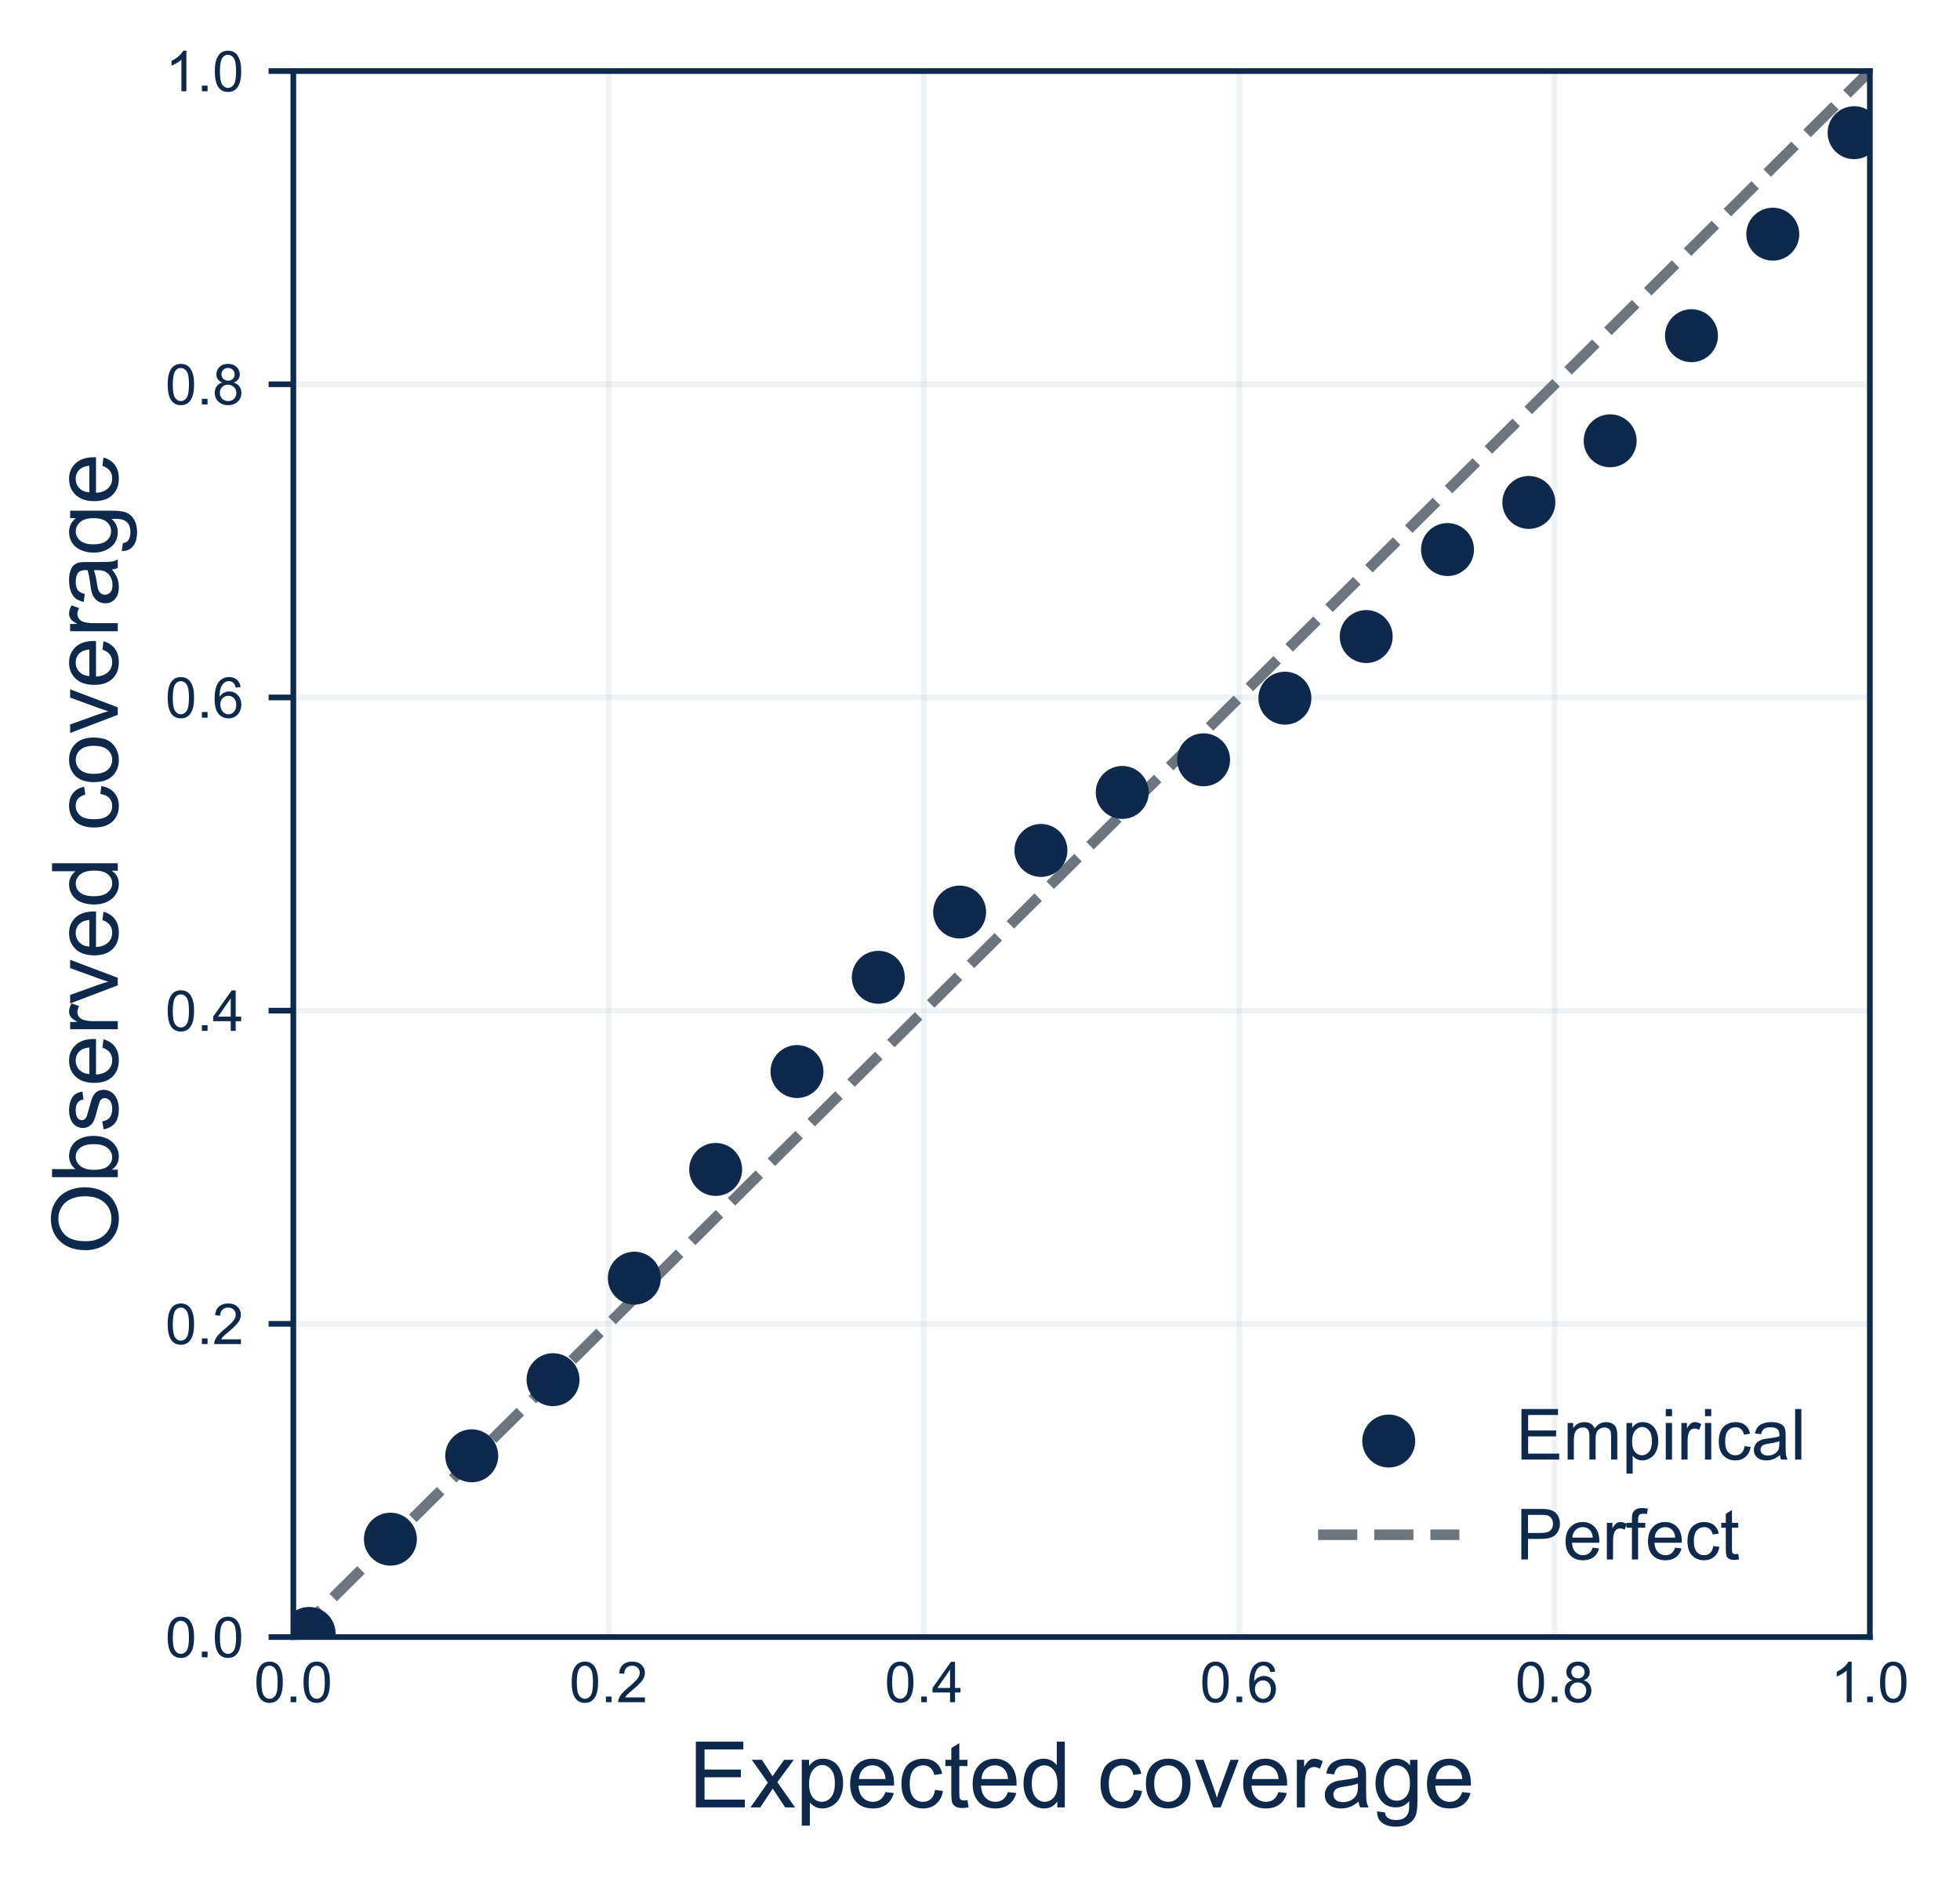
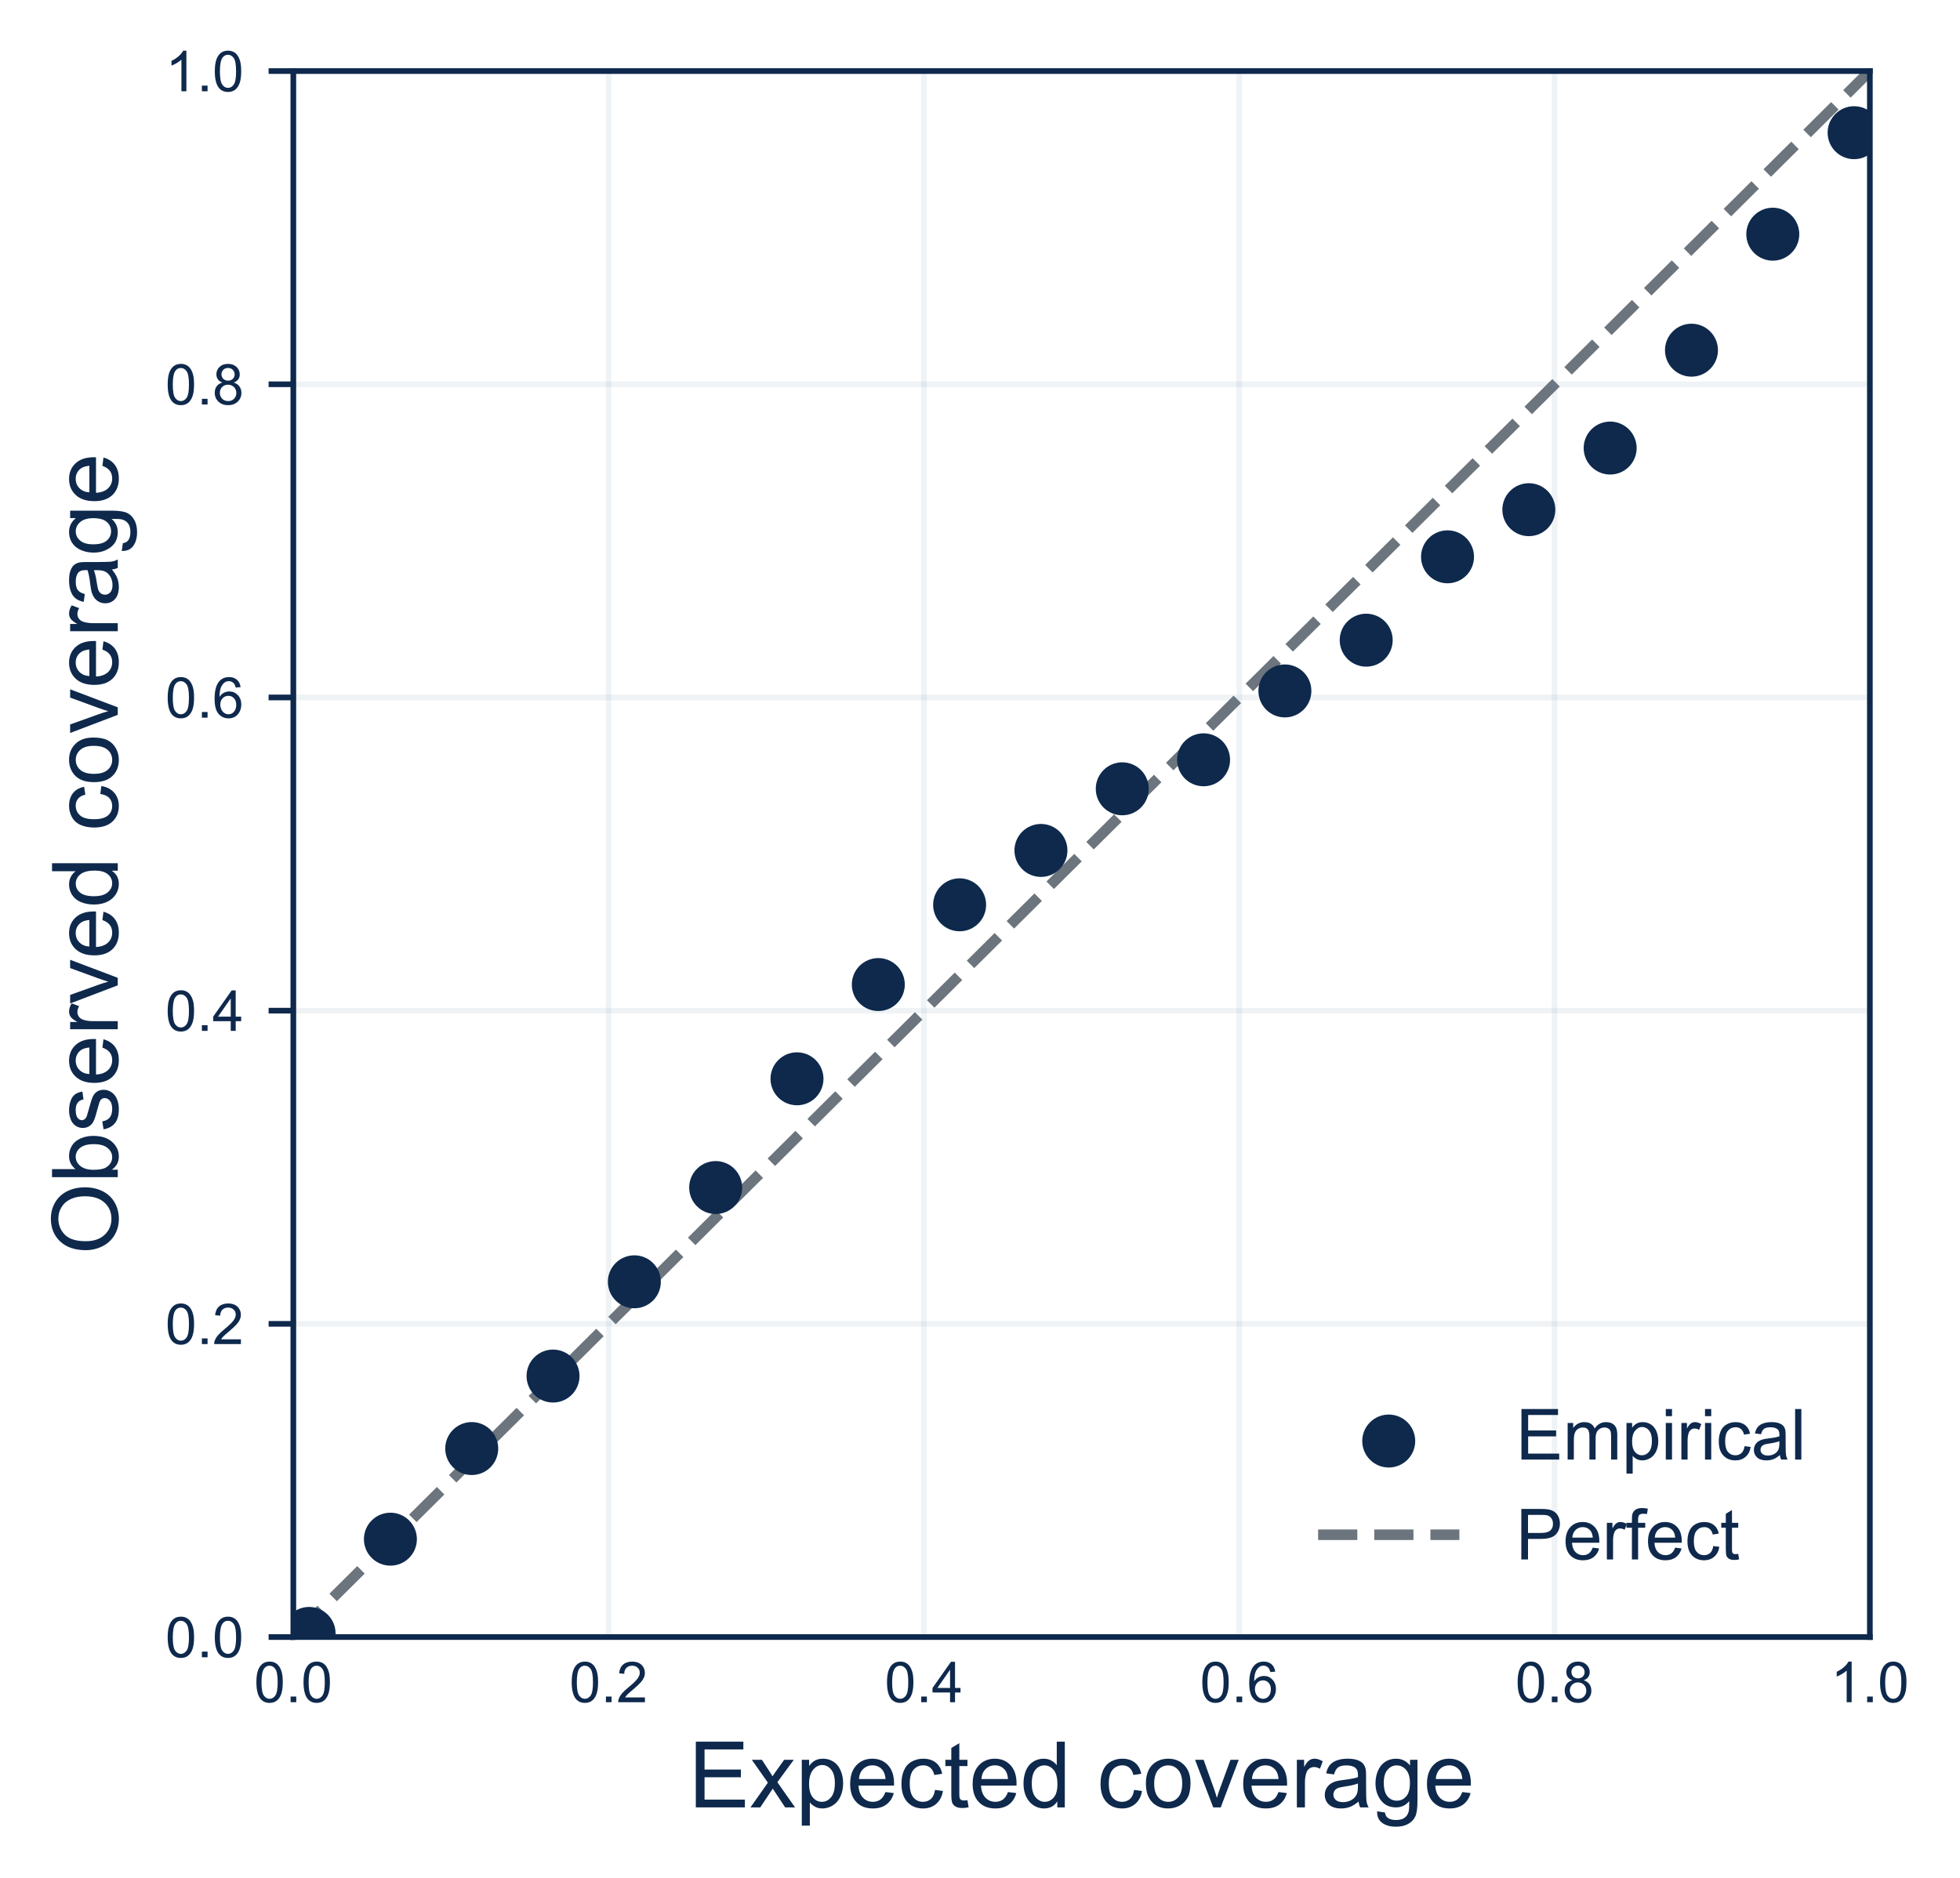
<svg xmlns="http://www.w3.org/2000/svg" xmlns:xlink="http://www.w3.org/1999/xlink" width="277.488pt" height="265.881pt" viewBox="0 0 277.488 265.881" version="1.1">
  <defs>
    <style type="text/css">*{stroke-linejoin: round; stroke-linecap: butt}</style>
  </defs>
  <g id="figure_1">
    <g id="patch_1">
      <path d="M 0 265.881  L 277.488 265.881  L 277.488 0  L 0 0  L 0 265.881  z " style="fill: none" />
    </g>
    <g id="axes_1">
      <g id="patch_2">
        <path d="M 41.528 231.823  L 264.728 231.823  L 264.728 10.063  L 41.528 10.063  L 41.528 231.823  z " style="fill: none" />
      </g>
      <g id="line2d_1">
-         <path d="M 41.528 231.823  L 264.728 10.063  " clip-path="url(#p57df9d1e67)" style="fill: none; stroke-dasharray: 5.55,2.4; stroke-dashoffset: 0; stroke: #6c757d; stroke-width: 1.5" />
+         <path d="M 41.528 231.823  L 264.728 10.063  " clip-path="url(#pe9b856b532)" style="fill: none; stroke-dasharray: 5.55,2.4; stroke-dashoffset: 0; stroke: #6c757d; stroke-width: 1.5" />
      </g>
      <g id="matplotlib.axis_1">
        <g id="xtick_1">
          <g id="line2d_2">
-             <path d="M 41.528 231.823  L 41.528 10.063  " clip-path="url(#p57df9d1e67)" style="fill: none; stroke: #5f86a5; stroke-opacity: 0.1; stroke-width: 0.8; stroke-linecap: square" />
+             <path d="M 41.528 231.823  L 41.528 10.063  " clip-path="url(#pe9b856b532)" style="fill: none; stroke: #5f86a5; stroke-opacity: 0.1; stroke-width: 0.8; stroke-linecap: square" />
          </g>
          <g id="line2d_3" />
          <g id="text_1">
            <g style="fill: #0e294c" transform="translate(35.96781 241.0494) scale(0.08 -0.08)">
              <defs>
                <path id="ArialMT-30" d="M 266 2259  Q 266 3072 433 3567  Q 600 4063 929 4331  Q 1259 4600 1759 4600  Q 2128 4600 2406 4451  Q 2684 4303 2865 4023  Q 3047 3744 3150 3342  Q 3253 2941 3253 2259  Q 3253 1453 3087 958  Q 2922 463 2592 192  Q 2263 -78 1759 -78  Q 1097 -78 719 397  Q 266 969 266 2259  z M 844 2259  Q 844 1131 1108 757  Q 1372 384 1759 384  Q 2147 384 2411 759  Q 2675 1134 2675 2259  Q 2675 3391 2411 3762  Q 2147 4134 1753 4134  Q 1366 4134 1134 3806  Q 844 3388 844 2259  z " transform="scale(0.015625)" />
                <path id="ArialMT-2e" d="M 581 0  L 581 641  L 1222 641  L 1222 0  L 581 0  z " transform="scale(0.015625)" />
              </defs>
              <use xlink:href="#ArialMT-30" />
              <use xlink:href="#ArialMT-2e" transform="translate(55.61523 0)" />
              <use xlink:href="#ArialMT-30" transform="translate(83.39844 0)" />
            </g>
          </g>
        </g>
        <g id="xtick_2">
          <g id="line2d_4">
-             <path d="M 86.168 231.823  L 86.168 10.063  " clip-path="url(#p57df9d1e67)" style="fill: none; stroke: #5f86a5; stroke-opacity: 0.1; stroke-width: 0.8; stroke-linecap: square" />
+             <path d="M 86.168 231.823  L 86.168 10.063  " clip-path="url(#pe9b856b532)" style="fill: none; stroke: #5f86a5; stroke-opacity: 0.1; stroke-width: 0.8; stroke-linecap: square" />
          </g>
          <g id="line2d_5" />
          <g id="text_2">
            <g style="fill: #0e294c" transform="translate(80.60781 241.0494) scale(0.08 -0.08)">
              <defs>
                <path id="ArialMT-32" d="M 3222 541  L 3222 0  L 194 0  Q 188 203 259 391  Q 375 700 629 1000  Q 884 1300 1366 1694  Q 2113 2306 2375 2664  Q 2638 3022 2638 3341  Q 2638 3675 2398 3904  Q 2159 4134 1775 4134  Q 1369 4134 1125 3890  Q 881 3647 878 3216  L 300 3275  Q 359 3922 746 4261  Q 1134 4600 1788 4600  Q 2447 4600 2831 4234  Q 3216 3869 3216 3328  Q 3216 3053 3103 2787  Q 2991 2522 2730 2228  Q 2469 1934 1863 1422  Q 1356 997 1212 845  Q 1069 694 975 541  L 3222 541  z " transform="scale(0.015625)" />
              </defs>
              <use xlink:href="#ArialMT-30" />
              <use xlink:href="#ArialMT-2e" transform="translate(55.61523 0)" />
              <use xlink:href="#ArialMT-32" transform="translate(83.39844 0)" />
            </g>
          </g>
        </g>
        <g id="xtick_3">
          <g id="line2d_6">
-             <path d="M 130.808 231.823  L 130.808 10.063  " clip-path="url(#p57df9d1e67)" style="fill: none; stroke: #5f86a5; stroke-opacity: 0.1; stroke-width: 0.8; stroke-linecap: square" />
+             <path d="M 130.808 231.823  L 130.808 10.063  " clip-path="url(#pe9b856b532)" style="fill: none; stroke: #5f86a5; stroke-opacity: 0.1; stroke-width: 0.8; stroke-linecap: square" />
          </g>
          <g id="line2d_7" />
          <g id="text_3">
            <g style="fill: #0e294c" transform="translate(125.2478 241.0494) scale(0.08 -0.08)">
              <defs>
                <path id="ArialMT-34" d="M 2069 0  L 2069 1097  L 81 1097  L 81 1613  L 2172 4581  L 2631 4581  L 2631 1613  L 3250 1613  L 3250 1097  L 2631 1097  L 2631 0  L 2069 0  z M 2069 1613  L 2069 3678  L 634 1613  L 2069 1613  z " transform="scale(0.015625)" />
              </defs>
              <use xlink:href="#ArialMT-30" />
              <use xlink:href="#ArialMT-2e" transform="translate(55.61523 0)" />
              <use xlink:href="#ArialMT-34" transform="translate(83.39844 0)" />
            </g>
          </g>
        </g>
        <g id="xtick_4">
          <g id="line2d_8">
-             <path d="M 175.448 231.823  L 175.448 10.063  " clip-path="url(#p57df9d1e67)" style="fill: none; stroke: #5f86a5; stroke-opacity: 0.1; stroke-width: 0.8; stroke-linecap: square" />
+             <path d="M 175.448 231.823  L 175.448 10.063  " clip-path="url(#pe9b856b532)" style="fill: none; stroke: #5f86a5; stroke-opacity: 0.1; stroke-width: 0.8; stroke-linecap: square" />
          </g>
          <g id="line2d_9" />
          <g id="text_4">
            <g style="fill: #0e294c" transform="translate(169.8878 241.0494) scale(0.08 -0.08)">
              <defs>
                <path id="ArialMT-36" d="M 3184 3459  L 2625 3416  Q 2550 3747 2413 3897  Q 2184 4138 1850 4138  Q 1581 4138 1378 3988  Q 1113 3794 959 3422  Q 806 3050 800 2363  Q 1003 2672 1297 2822  Q 1591 2972 1913 2972  Q 2475 2972 2870 2558  Q 3266 2144 3266 1488  Q 3266 1056 3080 686  Q 2894 316 2569 119  Q 2244 -78 1831 -78  Q 1128 -78 684 439  Q 241 956 241 2144  Q 241 3472 731 4075  Q 1159 4600 1884 4600  Q 2425 4600 2770 4297  Q 3116 3994 3184 3459  z M 888 1484  Q 888 1194 1011 928  Q 1134 663 1356 523  Q 1578 384 1822 384  Q 2178 384 2434 671  Q 2691 959 2691 1453  Q 2691 1928 2437 2201  Q 2184 2475 1800 2475  Q 1419 2475 1153 2201  Q 888 1928 888 1484  z " transform="scale(0.015625)" />
              </defs>
              <use xlink:href="#ArialMT-30" />
              <use xlink:href="#ArialMT-2e" transform="translate(55.61523 0)" />
              <use xlink:href="#ArialMT-36" transform="translate(83.39844 0)" />
            </g>
          </g>
        </g>
        <g id="xtick_5">
          <g id="line2d_10">
-             <path d="M 220.088 231.823  L 220.088 10.063  " clip-path="url(#p57df9d1e67)" style="fill: none; stroke: #5f86a5; stroke-opacity: 0.1; stroke-width: 0.8; stroke-linecap: square" />
+             <path d="M 220.088 231.823  L 220.088 10.063  " clip-path="url(#pe9b856b532)" style="fill: none; stroke: #5f86a5; stroke-opacity: 0.1; stroke-width: 0.8; stroke-linecap: square" />
          </g>
          <g id="line2d_11" />
          <g id="text_5">
            <g style="fill: #0e294c" transform="translate(214.5278 241.0494) scale(0.08 -0.08)">
              <defs>
                <path id="ArialMT-38" d="M 1131 2484  Q 781 2613 612 2850  Q 444 3088 444 3419  Q 444 3919 803 4259  Q 1163 4600 1759 4600  Q 2359 4600 2725 4251  Q 3091 3903 3091 3403  Q 3091 3084 2923 2848  Q 2756 2613 2416 2484  Q 2838 2347 3058 2040  Q 3278 1734 3278 1309  Q 3278 722 2862 322  Q 2447 -78 1769 -78  Q 1091 -78 675 323  Q 259 725 259 1325  Q 259 1772 486 2073  Q 713 2375 1131 2484  z M 1019 3438  Q 1019 3113 1228 2906  Q 1438 2700 1772 2700  Q 2097 2700 2305 2904  Q 2513 3109 2513 3406  Q 2513 3716 2298 3927  Q 2084 4138 1766 4138  Q 1444 4138 1231 3931  Q 1019 3725 1019 3438  z M 838 1322  Q 838 1081 952 856  Q 1066 631 1291 507  Q 1516 384 1775 384  Q 2178 384 2440 643  Q 2703 903 2703 1303  Q 2703 1709 2433 1975  Q 2163 2241 1756 2241  Q 1359 2241 1098 1978  Q 838 1716 838 1322  z " transform="scale(0.015625)" />
              </defs>
              <use xlink:href="#ArialMT-30" />
              <use xlink:href="#ArialMT-2e" transform="translate(55.61523 0)" />
              <use xlink:href="#ArialMT-38" transform="translate(83.39844 0)" />
            </g>
          </g>
        </g>
        <g id="xtick_6">
          <g id="line2d_12">
-             <path d="M 264.728 231.823  L 264.728 10.063  " clip-path="url(#p57df9d1e67)" style="fill: none; stroke: #5f86a5; stroke-opacity: 0.1; stroke-width: 0.8; stroke-linecap: square" />
+             <path d="M 264.728 231.823  L 264.728 10.063  " clip-path="url(#pe9b856b532)" style="fill: none; stroke: #5f86a5; stroke-opacity: 0.1; stroke-width: 0.8; stroke-linecap: square" />
          </g>
          <g id="line2d_13" />
          <g id="text_6">
            <g style="fill: #0e294c" transform="translate(259.1678 241.0494) scale(0.08 -0.08)">
              <defs>
                <path id="ArialMT-31" d="M 2384 0  L 1822 0  L 1822 3584  Q 1619 3391 1289 3197  Q 959 3003 697 2906  L 697 3450  Q 1169 3672 1522 3987  Q 1875 4303 2022 4600  L 2384 4600  L 2384 0  z " transform="scale(0.015625)" />
              </defs>
              <use xlink:href="#ArialMT-31" />
              <use xlink:href="#ArialMT-2e" transform="translate(55.61523 0)" />
              <use xlink:href="#ArialMT-30" transform="translate(83.39844 0)" />
            </g>
          </g>
        </g>
        <g id="text_7">
          <g style="fill: #0e294c" transform="translate(97.48477 255.9445) scale(0.13 -0.13)">
            <defs>
              <path id="ArialMT-45" d="M 506 0  L 506 4581  L 3819 4581  L 3819 4041  L 1113 4041  L 1113 2638  L 3647 2638  L 3647 2100  L 1113 2100  L 1113 541  L 3925 541  L 3925 0  L 506 0  z " transform="scale(0.015625)" />
              <path id="ArialMT-78" d="M 47 0  L 1259 1725  L 138 3319  L 841 3319  L 1350 2541  Q 1494 2319 1581 2169  Q 1719 2375 1834 2534  L 2394 3319  L 3066 3319  L 1919 1756  L 3153 0  L 2463 0  L 1781 1031  L 1600 1309  L 728 0  L 47 0  z " transform="scale(0.015625)" />
              <path id="ArialMT-70" d="M 422 -1272  L 422 3319  L 934 3319  L 934 2888  Q 1116 3141 1344 3267  Q 1572 3394 1897 3394  Q 2322 3394 2647 3175  Q 2972 2956 3137 2557  Q 3303 2159 3303 1684  Q 3303 1175 3120 767  Q 2938 359 2589 142  Q 2241 -75 1856 -75  Q 1575 -75 1351 44  Q 1128 163 984 344  L 984 -1272  L 422 -1272  z M 931 1641  Q 931 1000 1190 694  Q 1450 388 1819 388  Q 2194 388 2461 705  Q 2728 1022 2728 1688  Q 2728 2322 2467 2637  Q 2206 2953 1844 2953  Q 1484 2953 1207 2617  Q 931 2281 931 1641  z " transform="scale(0.015625)" />
              <path id="ArialMT-65" d="M 2694 1069  L 3275 997  Q 3138 488 2766 206  Q 2394 -75 1816 -75  Q 1088 -75 661 373  Q 234 822 234 1631  Q 234 2469 665 2931  Q 1097 3394 1784 3394  Q 2450 3394 2872 2941  Q 3294 2488 3294 1666  Q 3294 1616 3291 1516  L 816 1516  Q 847 969 1125 678  Q 1403 388 1819 388  Q 2128 388 2347 550  Q 2566 713 2694 1069  z M 847 1978  L 2700 1978  Q 2663 2397 2488 2606  Q 2219 2931 1791 2931  Q 1403 2931 1139 2672  Q 875 2413 847 1978  z " transform="scale(0.015625)" />
              <path id="ArialMT-63" d="M 2588 1216  L 3141 1144  Q 3050 572 2676 248  Q 2303 -75 1759 -75  Q 1078 -75 664 370  Q 250 816 250 1647  Q 250 2184 428 2587  Q 606 2991 970 3192  Q 1334 3394 1763 3394  Q 2303 3394 2647 3120  Q 2991 2847 3088 2344  L 2541 2259  Q 2463 2594 2264 2762  Q 2066 2931 1784 2931  Q 1359 2931 1093 2626  Q 828 2322 828 1663  Q 828 994 1084 691  Q 1341 388 1753 388  Q 2084 388 2306 591  Q 2528 794 2588 1216  z " transform="scale(0.015625)" />
              <path id="ArialMT-74" d="M 1650 503  L 1731 6  Q 1494 -44 1306 -44  Q 1000 -44 831 53  Q 663 150 594 308  Q 525 466 525 972  L 525 2881  L 113 2881  L 113 3319  L 525 3319  L 525 4141  L 1084 4478  L 1084 3319  L 1650 3319  L 1650 2881  L 1084 2881  L 1084 941  Q 1084 700 1114 631  Q 1144 563 1211 522  Q 1278 481 1403 481  Q 1497 481 1650 503  z " transform="scale(0.015625)" />
              <path id="ArialMT-64" d="M 2575 0  L 2575 419  Q 2259 -75 1647 -75  Q 1250 -75 917 144  Q 584 363 401 755  Q 219 1147 219 1656  Q 219 2153 384 2558  Q 550 2963 881 3178  Q 1213 3394 1622 3394  Q 1922 3394 2156 3267  Q 2391 3141 2538 2938  L 2538 4581  L 3097 4581  L 3097 0  L 2575 0  z M 797 1656  Q 797 1019 1065 703  Q 1334 388 1700 388  Q 2069 388 2326 689  Q 2584 991 2584 1609  Q 2584 2291 2321 2609  Q 2059 2928 1675 2928  Q 1300 2928 1048 2622  Q 797 2316 797 1656  z " transform="scale(0.015625)" />
              <path id="ArialMT-20" transform="scale(0.015625)" />
              <path id="ArialMT-6f" d="M 213 1659  Q 213 2581 725 3025  Q 1153 3394 1769 3394  Q 2453 3394 2887 2945  Q 3322 2497 3322 1706  Q 3322 1066 3130 698  Q 2938 331 2570 128  Q 2203 -75 1769 -75  Q 1072 -75 642 372  Q 213 819 213 1659  z M 791 1659  Q 791 1022 1069 705  Q 1347 388 1769 388  Q 2188 388 2466 706  Q 2744 1025 2744 1678  Q 2744 2294 2464 2611  Q 2184 2928 1769 2928  Q 1347 2928 1069 2612  Q 791 2297 791 1659  z " transform="scale(0.015625)" />
              <path id="ArialMT-76" d="M 1344 0  L 81 3319  L 675 3319  L 1388 1331  Q 1503 1009 1600 663  Q 1675 925 1809 1294  L 2547 3319  L 3125 3319  L 1869 0  L 1344 0  z " transform="scale(0.015625)" />
              <path id="ArialMT-72" d="M 416 0  L 416 3319  L 922 3319  L 922 2816  Q 1116 3169 1280 3281  Q 1444 3394 1641 3394  Q 1925 3394 2219 3213  L 2025 2691  Q 1819 2813 1613 2813  Q 1428 2813 1281 2702  Q 1134 2591 1072 2394  Q 978 2094 978 1738  L 978 0  L 416 0  z " transform="scale(0.015625)" />
              <path id="ArialMT-61" d="M 2588 409  Q 2275 144 1986 34  Q 1697 -75 1366 -75  Q 819 -75 525 192  Q 231 459 231 875  Q 231 1119 342 1320  Q 453 1522 633 1644  Q 813 1766 1038 1828  Q 1203 1872 1538 1913  Q 2219 1994 2541 2106  Q 2544 2222 2544 2253  Q 2544 2597 2384 2738  Q 2169 2928 1744 2928  Q 1347 2928 1158 2789  Q 969 2650 878 2297  L 328 2372  Q 403 2725 575 2942  Q 747 3159 1072 3276  Q 1397 3394 1825 3394  Q 2250 3394 2515 3294  Q 2781 3194 2906 3042  Q 3031 2891 3081 2659  Q 3109 2516 3109 2141  L 3109 1391  Q 3109 606 3145 398  Q 3181 191 3288 0  L 2700 0  Q 2613 175 2588 409  z M 2541 1666  Q 2234 1541 1622 1453  Q 1275 1403 1131 1340  Q 988 1278 909 1158  Q 831 1038 831 891  Q 831 666 1001 516  Q 1172 366 1500 366  Q 1825 366 2078 508  Q 2331 650 2450 897  Q 2541 1088 2541 1459  L 2541 1666  z " transform="scale(0.015625)" />
              <path id="ArialMT-67" d="M 319 -275  L 866 -356  Q 900 -609 1056 -725  Q 1266 -881 1628 -881  Q 2019 -881 2231 -725  Q 2444 -569 2519 -288  Q 2563 -116 2559 434  Q 2191 0 1641 0  Q 956 0 581 494  Q 206 988 206 1678  Q 206 2153 378 2554  Q 550 2956 876 3175  Q 1203 3394 1644 3394  Q 2231 3394 2613 2919  L 2613 3319  L 3131 3319  L 3131 450  Q 3131 -325 2973 -648  Q 2816 -972 2473 -1159  Q 2131 -1347 1631 -1347  Q 1038 -1347 672 -1080  Q 306 -813 319 -275  z M 784 1719  Q 784 1066 1043 766  Q 1303 466 1694 466  Q 2081 466 2343 764  Q 2606 1063 2606 1700  Q 2606 2309 2336 2618  Q 2066 2928 1684 2928  Q 1309 2928 1046 2623  Q 784 2319 784 1719  z " transform="scale(0.015625)" />
            </defs>
            <use xlink:href="#ArialMT-45" />
            <use xlink:href="#ArialMT-78" transform="translate(66.69922 0)" />
            <use xlink:href="#ArialMT-70" transform="translate(116.6992 0)" />
            <use xlink:href="#ArialMT-65" transform="translate(172.3145 0)" />
            <use xlink:href="#ArialMT-63" transform="translate(227.9297 0)" />
            <use xlink:href="#ArialMT-74" transform="translate(277.9297 0)" />
            <use xlink:href="#ArialMT-65" transform="translate(305.7129 0)" />
            <use xlink:href="#ArialMT-64" transform="translate(361.3281 0)" />
            <use xlink:href="#ArialMT-20" transform="translate(416.9434 0)" />
            <use xlink:href="#ArialMT-63" transform="translate(444.7266 0)" />
            <use xlink:href="#ArialMT-6f" transform="translate(494.7266 0)" />
            <use xlink:href="#ArialMT-76" transform="translate(550.3418 0)" />
            <use xlink:href="#ArialMT-65" transform="translate(600.3418 0)" />
            <use xlink:href="#ArialMT-72" transform="translate(655.957 0)" />
            <use xlink:href="#ArialMT-61" transform="translate(689.2578 0)" />
            <use xlink:href="#ArialMT-67" transform="translate(744.873 0)" />
            <use xlink:href="#ArialMT-65" transform="translate(800.4883 0)" />
          </g>
        </g>
      </g>
      <g id="matplotlib.axis_2">
        <g id="ytick_1">
          <g id="line2d_14">
-             <path d="M 41.528 231.823  L 264.728 231.823  " clip-path="url(#p57df9d1e67)" style="fill: none; stroke: #5f86a5; stroke-opacity: 0.1; stroke-width: 0.8; stroke-linecap: square" />
+             <path d="M 41.528 231.823  L 264.728 231.823  " clip-path="url(#pe9b856b532)" style="fill: none; stroke: #5f86a5; stroke-opacity: 0.1; stroke-width: 0.8; stroke-linecap: square" />
          </g>
          <g id="line2d_15">
            <defs>
-               <path id="mce94756ea1" d="M 0 0  L -3.5 0  " style="stroke: #0e294c; stroke-width: 0.8" />
-             </defs>
-             <g>
-               <use xlink:href="#mce94756ea1" x="41.528" y="231.823" style="fill: #0e294c; stroke: #0e294c; stroke-width: 0.8" />
+               <path id="m8a8df83586" d="M 0 0  L -3.5 0  " style="stroke: #0e294c; stroke-width: 0.8" />
+             </defs>
+             <g>
+               <use xlink:href="#m8a8df83586" x="41.528" y="231.823" style="fill: #0e294c; stroke: #0e294c; stroke-width: 0.8" />
            </g>
          </g>
          <g id="text_8">
            <g style="fill: #0e294c" transform="translate(23.40781 234.6863) scale(0.08 -0.08)">
              <use xlink:href="#ArialMT-30" />
              <use xlink:href="#ArialMT-2e" transform="translate(55.61523 0)" />
              <use xlink:href="#ArialMT-30" transform="translate(83.39844 0)" />
            </g>
          </g>
        </g>
        <g id="ytick_2">
          <g id="line2d_16">
-             <path d="M 41.528 187.471  L 264.728 187.471  " clip-path="url(#p57df9d1e67)" style="fill: none; stroke: #5f86a5; stroke-opacity: 0.1; stroke-width: 0.8; stroke-linecap: square" />
+             <path d="M 41.528 187.471  L 264.728 187.471  " clip-path="url(#pe9b856b532)" style="fill: none; stroke: #5f86a5; stroke-opacity: 0.1; stroke-width: 0.8; stroke-linecap: square" />
          </g>
          <g id="line2d_17">
            <g>
-               <use xlink:href="#mce94756ea1" x="41.528" y="187.471" style="fill: #0e294c; stroke: #0e294c; stroke-width: 0.8" />
+               <use xlink:href="#m8a8df83586" x="41.528" y="187.471" style="fill: #0e294c; stroke: #0e294c; stroke-width: 0.8" />
            </g>
          </g>
          <g id="text_9">
            <g style="fill: #0e294c" transform="translate(23.40781 190.3342) scale(0.08 -0.08)">
              <use xlink:href="#ArialMT-30" />
              <use xlink:href="#ArialMT-2e" transform="translate(55.61523 0)" />
              <use xlink:href="#ArialMT-32" transform="translate(83.39844 0)" />
            </g>
          </g>
        </g>
        <g id="ytick_3">
          <g id="line2d_18">
-             <path d="M 41.528 143.119  L 264.728 143.119  " clip-path="url(#p57df9d1e67)" style="fill: none; stroke: #5f86a5; stroke-opacity: 0.1; stroke-width: 0.8; stroke-linecap: square" />
+             <path d="M 41.528 143.119  L 264.728 143.119  " clip-path="url(#pe9b856b532)" style="fill: none; stroke: #5f86a5; stroke-opacity: 0.1; stroke-width: 0.8; stroke-linecap: square" />
          </g>
          <g id="line2d_19">
            <g>
-               <use xlink:href="#mce94756ea1" x="41.528" y="143.119" style="fill: #0e294c; stroke: #0e294c; stroke-width: 0.8" />
+               <use xlink:href="#m8a8df83586" x="41.528" y="143.119" style="fill: #0e294c; stroke: #0e294c; stroke-width: 0.8" />
            </g>
          </g>
          <g id="text_10">
            <g style="fill: #0e294c" transform="translate(23.40781 145.9822) scale(0.08 -0.08)">
              <use xlink:href="#ArialMT-30" />
              <use xlink:href="#ArialMT-2e" transform="translate(55.61523 0)" />
              <use xlink:href="#ArialMT-34" transform="translate(83.39844 0)" />
            </g>
          </g>
        </g>
        <g id="ytick_4">
          <g id="line2d_20">
-             <path d="M 41.528 98.767  L 264.728 98.767  " clip-path="url(#p57df9d1e67)" style="fill: none; stroke: #5f86a5; stroke-opacity: 0.1; stroke-width: 0.8; stroke-linecap: square" />
+             <path d="M 41.528 98.767  L 264.728 98.767  " clip-path="url(#pe9b856b532)" style="fill: none; stroke: #5f86a5; stroke-opacity: 0.1; stroke-width: 0.8; stroke-linecap: square" />
          </g>
          <g id="line2d_21">
            <g>
-               <use xlink:href="#mce94756ea1" x="41.528" y="98.767" style="fill: #0e294c; stroke: #0e294c; stroke-width: 0.8" />
+               <use xlink:href="#m8a8df83586" x="41.528" y="98.767" style="fill: #0e294c; stroke: #0e294c; stroke-width: 0.8" />
            </g>
          </g>
          <g id="text_11">
            <g style="fill: #0e294c" transform="translate(23.40781 101.6303) scale(0.08 -0.08)">
              <use xlink:href="#ArialMT-30" />
              <use xlink:href="#ArialMT-2e" transform="translate(55.61523 0)" />
              <use xlink:href="#ArialMT-36" transform="translate(83.39844 0)" />
            </g>
          </g>
        </g>
        <g id="ytick_5">
          <g id="line2d_22">
-             <path d="M 41.528 54.415  L 264.728 54.415  " clip-path="url(#p57df9d1e67)" style="fill: none; stroke: #5f86a5; stroke-opacity: 0.1; stroke-width: 0.8; stroke-linecap: square" />
+             <path d="M 41.528 54.415  L 264.728 54.415  " clip-path="url(#pe9b856b532)" style="fill: none; stroke: #5f86a5; stroke-opacity: 0.1; stroke-width: 0.8; stroke-linecap: square" />
          </g>
          <g id="line2d_23">
            <g>
-               <use xlink:href="#mce94756ea1" x="41.528" y="54.415" style="fill: #0e294c; stroke: #0e294c; stroke-width: 0.8" />
+               <use xlink:href="#m8a8df83586" x="41.528" y="54.415" style="fill: #0e294c; stroke: #0e294c; stroke-width: 0.8" />
            </g>
          </g>
          <g id="text_12">
            <g style="fill: #0e294c" transform="translate(23.40781 57.27825) scale(0.08 -0.08)">
              <use xlink:href="#ArialMT-30" />
              <use xlink:href="#ArialMT-2e" transform="translate(55.61523 0)" />
              <use xlink:href="#ArialMT-38" transform="translate(83.39844 0)" />
            </g>
          </g>
        </g>
        <g id="ytick_6">
          <g id="line2d_24">
-             <path d="M 41.528 10.063  L 264.728 10.063  " clip-path="url(#p57df9d1e67)" style="fill: none; stroke: #5f86a5; stroke-opacity: 0.1; stroke-width: 0.8; stroke-linecap: square" />
+             <path d="M 41.528 10.063  L 264.728 10.063  " clip-path="url(#pe9b856b532)" style="fill: none; stroke: #5f86a5; stroke-opacity: 0.1; stroke-width: 0.8; stroke-linecap: square" />
          </g>
          <g id="line2d_25">
            <g>
-               <use xlink:href="#mce94756ea1" x="41.528" y="10.063" style="fill: #0e294c; stroke: #0e294c; stroke-width: 0.8" />
+               <use xlink:href="#m8a8df83586" x="41.528" y="10.063" style="fill: #0e294c; stroke: #0e294c; stroke-width: 0.8" />
            </g>
          </g>
          <g id="text_13">
            <g style="fill: #0e294c" transform="translate(23.40781 12.92625) scale(0.08 -0.08)">
              <use xlink:href="#ArialMT-31" />
              <use xlink:href="#ArialMT-2e" transform="translate(55.61523 0)" />
              <use xlink:href="#ArialMT-30" transform="translate(83.39844 0)" />
            </g>
          </g>
        </g>
        <g id="text_14">
          <g style="fill: #0e294c" transform="translate(16.67172 177.6648) rotate(-90) scale(0.13 -0.13)">
            <defs>
              <path id="ArialMT-4f" d="M 309 2231  Q 309 3372 921 4017  Q 1534 4663 2503 4663  Q 3138 4663 3647 4359  Q 4156 4056 4423 3514  Q 4691 2972 4691 2284  Q 4691 1588 4409 1038  Q 4128 488 3612 205  Q 3097 -78 2500 -78  Q 1853 -78 1343 234  Q 834 547 571 1087  Q 309 1628 309 2231  z M 934 2222  Q 934 1394 1379 917  Q 1825 441 2497 441  Q 3181 441 3623 922  Q 4066 1403 4066 2288  Q 4066 2847 3877 3264  Q 3688 3681 3323 3911  Q 2959 4141 2506 4141  Q 1863 4141 1398 3698  Q 934 3256 934 2222  z " transform="scale(0.015625)" />
              <path id="ArialMT-62" d="M 941 0  L 419 0  L 419 4581  L 981 4581  L 981 2947  Q 1338 3394 1891 3394  Q 2197 3394 2470 3270  Q 2744 3147 2920 2923  Q 3097 2700 3197 2384  Q 3297 2069 3297 1709  Q 3297 856 2875 390  Q 2453 -75 1863 -75  Q 1275 -75 941 416  L 941 0  z M 934 1684  Q 934 1088 1097 822  Q 1363 388 1816 388  Q 2184 388 2453 708  Q 2722 1028 2722 1663  Q 2722 2313 2464 2622  Q 2206 2931 1841 2931  Q 1472 2931 1203 2611  Q 934 2291 934 1684  z " transform="scale(0.015625)" />
              <path id="ArialMT-73" d="M 197 991  L 753 1078  Q 800 744 1014 566  Q 1228 388 1613 388  Q 2000 388 2187 545  Q 2375 703 2375 916  Q 2375 1106 2209 1216  Q 2094 1291 1634 1406  Q 1016 1563 777 1677  Q 538 1791 414 1992  Q 291 2194 291 2438  Q 291 2659 392 2848  Q 494 3038 669 3163  Q 800 3259 1026 3326  Q 1253 3394 1513 3394  Q 1903 3394 2198 3281  Q 2494 3169 2634 2976  Q 2775 2784 2828 2463  L 2278 2388  Q 2241 2644 2061 2787  Q 1881 2931 1553 2931  Q 1166 2931 1000 2803  Q 834 2675 834 2503  Q 834 2394 903 2306  Q 972 2216 1119 2156  Q 1203 2125 1616 2013  Q 2213 1853 2448 1751  Q 2684 1650 2818 1456  Q 2953 1263 2953 975  Q 2953 694 2789 445  Q 2625 197 2315 61  Q 2006 -75 1616 -75  Q 969 -75 630 194  Q 291 463 197 991  z " transform="scale(0.015625)" />
            </defs>
            <use xlink:href="#ArialMT-4f" />
            <use xlink:href="#ArialMT-62" transform="translate(77.7832 0)" />
            <use xlink:href="#ArialMT-73" transform="translate(133.3984 0)" />
            <use xlink:href="#ArialMT-65" transform="translate(183.3984 0)" />
            <use xlink:href="#ArialMT-72" transform="translate(239.0137 0)" />
            <use xlink:href="#ArialMT-76" transform="translate(272.3145 0)" />
            <use xlink:href="#ArialMT-65" transform="translate(322.3145 0)" />
            <use xlink:href="#ArialMT-64" transform="translate(377.9297 0)" />
            <use xlink:href="#ArialMT-20" transform="translate(433.5449 0)" />
            <use xlink:href="#ArialMT-63" transform="translate(461.3281 0)" />
            <use xlink:href="#ArialMT-6f" transform="translate(511.3281 0)" />
            <use xlink:href="#ArialMT-76" transform="translate(566.9434 0)" />
            <use xlink:href="#ArialMT-65" transform="translate(616.9434 0)" />
            <use xlink:href="#ArialMT-72" transform="translate(672.5586 0)" />
            <use xlink:href="#ArialMT-61" transform="translate(705.8594 0)" />
            <use xlink:href="#ArialMT-67" transform="translate(761.4746 0)" />
            <use xlink:href="#ArialMT-65" transform="translate(817.0898 0)" />
          </g>
        </g>
      </g>
      <g id="PathCollection_1">
        <defs>
-           <path id="m6edc39de54" d="M 0 3  C 0.796 3 1.559 2.684 2.121 2.121  C 2.684 1.559 3 0.796 3 0  C 3 -0.796 2.684 -1.559 2.121 -2.121  C 1.559 -2.684 0.796 -3 0 -3  C -0.796 -3 -1.559 -2.684 -2.121 -2.121  C -2.684 -1.559 -3 -0.796 -3 0  C -3 0.796 -2.684 1.559 -2.121 2.121  C -1.559 2.684 -0.796 3 0 3  z " style="stroke: #0e294c; stroke-width: 1.5" />
+           <path id="m243618f7b8" d="M 0 3  C 0.796 3 1.559 2.684 2.121 2.121  C 2.684 1.559 3 0.796 3 0  C 3 -0.796 2.684 -1.559 2.121 -2.121  C 1.559 -2.684 0.796 -3 0 -3  C -0.796 -3 -1.559 -2.684 -2.121 -2.121  C -2.684 -1.559 -3 -0.796 -3 0  C -3 0.796 -2.684 1.559 -2.121 2.121  C -1.559 2.684 -0.796 3 0 3  z " style="stroke: #0e294c; stroke-width: 1.5" />
        </defs>
-         <g clip-path="url(#p57df9d1e67)">
-           <use xlink:href="#m6edc39de54" x="43.76" y="231.31" style="fill: #0e294c; stroke: #0e294c; stroke-width: 1.5" />
-           <use xlink:href="#m6edc39de54" x="55.272" y="217.963" style="fill: #0e294c; stroke: #0e294c; stroke-width: 1.5" />
-           <use xlink:href="#m6edc39de54" x="66.785" y="206.156" style="fill: #0e294c; stroke: #0e294c; stroke-width: 1.5" />
-           <use xlink:href="#m6edc39de54" x="78.297" y="195.376" style="fill: #0e294c; stroke: #0e294c; stroke-width: 1.5" />
-           <use xlink:href="#m6edc39de54" x="89.809" y="181.003" style="fill: #0e294c; stroke: #0e294c; stroke-width: 1.5" />
-           <use xlink:href="#m6edc39de54" x="101.322" y="165.603" style="fill: #0e294c; stroke: #0e294c; stroke-width: 1.5" />
-           <use xlink:href="#m6edc39de54" x="112.834" y="151.743" style="fill: #0e294c; stroke: #0e294c; stroke-width: 1.5" />
-           <use xlink:href="#m6edc39de54" x="124.347" y="138.396" style="fill: #0e294c; stroke: #0e294c; stroke-width: 1.5" />
-           <use xlink:href="#m6edc39de54" x="135.859" y="129.156" style="fill: #0e294c; stroke: #0e294c; stroke-width: 1.5" />
-           <use xlink:href="#m6edc39de54" x="147.372" y="120.43" style="fill: #0e294c; stroke: #0e294c; stroke-width: 1.5" />
-           <use xlink:href="#m6edc39de54" x="158.884" y="112.216" style="fill: #0e294c; stroke: #0e294c; stroke-width: 1.5" />
-           <use xlink:href="#m6edc39de54" x="170.396" y="107.596" style="fill: #0e294c; stroke: #0e294c; stroke-width: 1.5" />
-           <use xlink:href="#m6edc39de54" x="181.909" y="98.87" style="fill: #0e294c; stroke: #0e294c; stroke-width: 1.5" />
-           <use xlink:href="#m6edc39de54" x="193.421" y="90.143" style="fill: #0e294c; stroke: #0e294c; stroke-width: 1.5" />
-           <use xlink:href="#m6edc39de54" x="204.934" y="77.823" style="fill: #0e294c; stroke: #0e294c; stroke-width: 1.5" />
-           <use xlink:href="#m6edc39de54" x="216.446" y="71.15" style="fill: #0e294c; stroke: #0e294c; stroke-width: 1.5" />
-           <use xlink:href="#m6edc39de54" x="227.959" y="62.423" style="fill: #0e294c; stroke: #0e294c; stroke-width: 1.5" />
-           <use xlink:href="#m6edc39de54" x="239.471" y="47.536" style="fill: #0e294c; stroke: #0e294c; stroke-width: 1.5" />
-           <use xlink:href="#m6edc39de54" x="250.983" y="33.163" style="fill: #0e294c; stroke: #0e294c; stroke-width: 1.5" />
-           <use xlink:href="#m6edc39de54" x="262.496" y="18.79" style="fill: #0e294c; stroke: #0e294c; stroke-width: 1.5" />
+         <g clip-path="url(#pe9b856b532)">
+           <use xlink:href="#m243618f7b8" x="43.76" y="231.31" style="fill: #0e294c; stroke: #0e294c; stroke-width: 1.5" />
+           <use xlink:href="#m243618f7b8" x="55.272" y="217.963" style="fill: #0e294c; stroke: #0e294c; stroke-width: 1.5" />
+           <use xlink:href="#m243618f7b8" x="66.785" y="205.13" style="fill: #0e294c; stroke: #0e294c; stroke-width: 1.5" />
+           <use xlink:href="#m243618f7b8" x="78.297" y="194.863" style="fill: #0e294c; stroke: #0e294c; stroke-width: 1.5" />
+           <use xlink:href="#m243618f7b8" x="89.809" y="181.516" style="fill: #0e294c; stroke: #0e294c; stroke-width: 1.5" />
+           <use xlink:href="#m243618f7b8" x="101.322" y="168.17" style="fill: #0e294c; stroke: #0e294c; stroke-width: 1.5" />
+           <use xlink:href="#m243618f7b8" x="112.834" y="152.77" style="fill: #0e294c; stroke: #0e294c; stroke-width: 1.5" />
+           <use xlink:href="#m243618f7b8" x="124.347" y="139.423" style="fill: #0e294c; stroke: #0e294c; stroke-width: 1.5" />
+           <use xlink:href="#m243618f7b8" x="135.859" y="128.13" style="fill: #0e294c; stroke: #0e294c; stroke-width: 1.5" />
+           <use xlink:href="#m243618f7b8" x="147.372" y="120.43" style="fill: #0e294c; stroke: #0e294c; stroke-width: 1.5" />
+           <use xlink:href="#m243618f7b8" x="158.884" y="111.703" style="fill: #0e294c; stroke: #0e294c; stroke-width: 1.5" />
+           <use xlink:href="#m243618f7b8" x="170.396" y="107.596" style="fill: #0e294c; stroke: #0e294c; stroke-width: 1.5" />
+           <use xlink:href="#m243618f7b8" x="181.909" y="97.843" style="fill: #0e294c; stroke: #0e294c; stroke-width: 1.5" />
+           <use xlink:href="#m243618f7b8" x="193.421" y="90.656" style="fill: #0e294c; stroke: #0e294c; stroke-width: 1.5" />
+           <use xlink:href="#m243618f7b8" x="204.934" y="78.85" style="fill: #0e294c; stroke: #0e294c; stroke-width: 1.5" />
+           <use xlink:href="#m243618f7b8" x="216.446" y="72.176" style="fill: #0e294c; stroke: #0e294c; stroke-width: 1.5" />
+           <use xlink:href="#m243618f7b8" x="227.959" y="63.45" style="fill: #0e294c; stroke: #0e294c; stroke-width: 1.5" />
+           <use xlink:href="#m243618f7b8" x="239.471" y="49.59" style="fill: #0e294c; stroke: #0e294c; stroke-width: 1.5" />
+           <use xlink:href="#m243618f7b8" x="250.983" y="33.163" style="fill: #0e294c; stroke: #0e294c; stroke-width: 1.5" />
+           <use xlink:href="#m243618f7b8" x="262.496" y="18.79" style="fill: #0e294c; stroke: #0e294c; stroke-width: 1.5" />
        </g>
      </g>
      <g id="patch_3">
        <path d="M 41.528 231.823  L 41.528 10.063  " style="fill: none; stroke: #0e294c; stroke-width: 0.8; stroke-linejoin: miter; stroke-linecap: square" />
      </g>
      <g id="patch_4">
        <path d="M 264.728 231.823  L 264.728 10.063  " style="fill: none; stroke: #0e294c; stroke-width: 0.8; stroke-linejoin: miter; stroke-linecap: square" />
      </g>
      <g id="patch_5">
        <path d="M 41.528 231.823  L 264.728 231.823  " style="fill: none; stroke: #0e294c; stroke-width: 0.8; stroke-linejoin: miter; stroke-linecap: square" />
      </g>
      <g id="patch_6">
        <path d="M 41.528 10.063  L 264.728 10.063  " style="fill: none; stroke: #0e294c; stroke-width: 0.8; stroke-linejoin: miter; stroke-linecap: square" />
      </g>
      <g id="legend_1">
        <g id="PathCollection_2">
          <g>
-             <use xlink:href="#m6edc39de54" x="196.611" y="204.065" style="fill: #0e294c; stroke: #0e294c; stroke-width: 1.5" />
+             <use xlink:href="#m243618f7b8" x="196.611" y="204.065" style="fill: #0e294c; stroke: #0e294c; stroke-width: 1.5" />
          </g>
        </g>
        <g id="text_15">
          <g style="fill: #0e294c" transform="translate(214.6106 206.6903) scale(0.1 -0.1)">
            <defs>
              <path id="ArialMT-6d" d="M 422 0  L 422 3319  L 925 3319  L 925 2853  Q 1081 3097 1340 3245  Q 1600 3394 1931 3394  Q 2300 3394 2536 3241  Q 2772 3088 2869 2813  Q 3263 3394 3894 3394  Q 4388 3394 4653 3120  Q 4919 2847 4919 2278  L 4919 0  L 4359 0  L 4359 2091  Q 4359 2428 4304 2576  Q 4250 2725 4106 2815  Q 3963 2906 3769 2906  Q 3419 2906 3187 2673  Q 2956 2441 2956 1928  L 2956 0  L 2394 0  L 2394 2156  Q 2394 2531 2256 2718  Q 2119 2906 1806 2906  Q 1569 2906 1367 2781  Q 1166 2656 1075 2415  Q 984 2175 984 1722  L 984 0  L 422 0  z " transform="scale(0.015625)" />
              <path id="ArialMT-69" d="M 425 3934  L 425 4581  L 988 4581  L 988 3934  L 425 3934  z M 425 0  L 425 3319  L 988 3319  L 988 0  L 425 0  z " transform="scale(0.015625)" />
              <path id="ArialMT-6c" d="M 409 0  L 409 4581  L 972 4581  L 972 0  L 409 0  z " transform="scale(0.015625)" />
            </defs>
            <use xlink:href="#ArialMT-45" />
            <use xlink:href="#ArialMT-6d" transform="translate(66.69922 0)" />
            <use xlink:href="#ArialMT-70" transform="translate(150 0)" />
            <use xlink:href="#ArialMT-69" transform="translate(205.6152 0)" />
            <use xlink:href="#ArialMT-72" transform="translate(227.832 0)" />
            <use xlink:href="#ArialMT-69" transform="translate(261.1328 0)" />
            <use xlink:href="#ArialMT-63" transform="translate(283.3496 0)" />
            <use xlink:href="#ArialMT-61" transform="translate(333.3496 0)" />
            <use xlink:href="#ArialMT-6c" transform="translate(388.9648 0)" />
          </g>
        </g>
        <g id="line2d_26">
          <path d="M 186.611 217.336  L 196.611 217.336  L 206.611 217.336  " style="fill: none; stroke-dasharray: 5.55,2.4; stroke-dashoffset: 0; stroke: #6c757d; stroke-width: 1.5" />
        </g>
        <g id="text_16">
          <g style="fill: #0e294c" transform="translate(214.6106 220.8356) scale(0.1 -0.1)">
            <defs>
              <path id="ArialMT-50" d="M 494 0  L 494 4581  L 2222 4581  Q 2678 4581 2919 4538  Q 3256 4481 3484 4323  Q 3713 4166 3852 3881  Q 3991 3597 3991 3256  Q 3991 2672 3619 2267  Q 3247 1863 2275 1863  L 1100 1863  L 1100 0  L 494 0  z M 1100 2403  L 2284 2403  Q 2872 2403 3119 2622  Q 3366 2841 3366 3238  Q 3366 3525 3220 3729  Q 3075 3934 2838 4000  Q 2684 4041 2272 4041  L 1100 4041  L 1100 2403  z " transform="scale(0.015625)" />
              <path id="ArialMT-66" d="M 556 0  L 556 2881  L 59 2881  L 59 3319  L 556 3319  L 556 3672  Q 556 4006 616 4169  Q 697 4388 901 4523  Q 1106 4659 1475 4659  Q 1713 4659 2000 4603  L 1916 4113  Q 1741 4144 1584 4144  Q 1328 4144 1222 4034  Q 1116 3925 1116 3625  L 1116 3319  L 1763 3319  L 1763 2881  L 1116 2881  L 1116 0  L 556 0  z " transform="scale(0.015625)" />
            </defs>
            <use xlink:href="#ArialMT-50" />
            <use xlink:href="#ArialMT-65" transform="translate(66.69922 0)" />
            <use xlink:href="#ArialMT-72" transform="translate(122.3145 0)" />
            <use xlink:href="#ArialMT-66" transform="translate(155.6152 0)" />
            <use xlink:href="#ArialMT-65" transform="translate(183.3984 0)" />
            <use xlink:href="#ArialMT-63" transform="translate(239.0137 0)" />
            <use xlink:href="#ArialMT-74" transform="translate(289.0137 0)" />
          </g>
        </g>
      </g>
    </g>
  </g>
  <defs>
-     <clipPath id="p57df9d1e67">
+     <clipPath id="pe9b856b532">
      <rect x="41.528" y="10.063" width="223.2" height="221.76" />
    </clipPath>
  </defs>
</svg>
